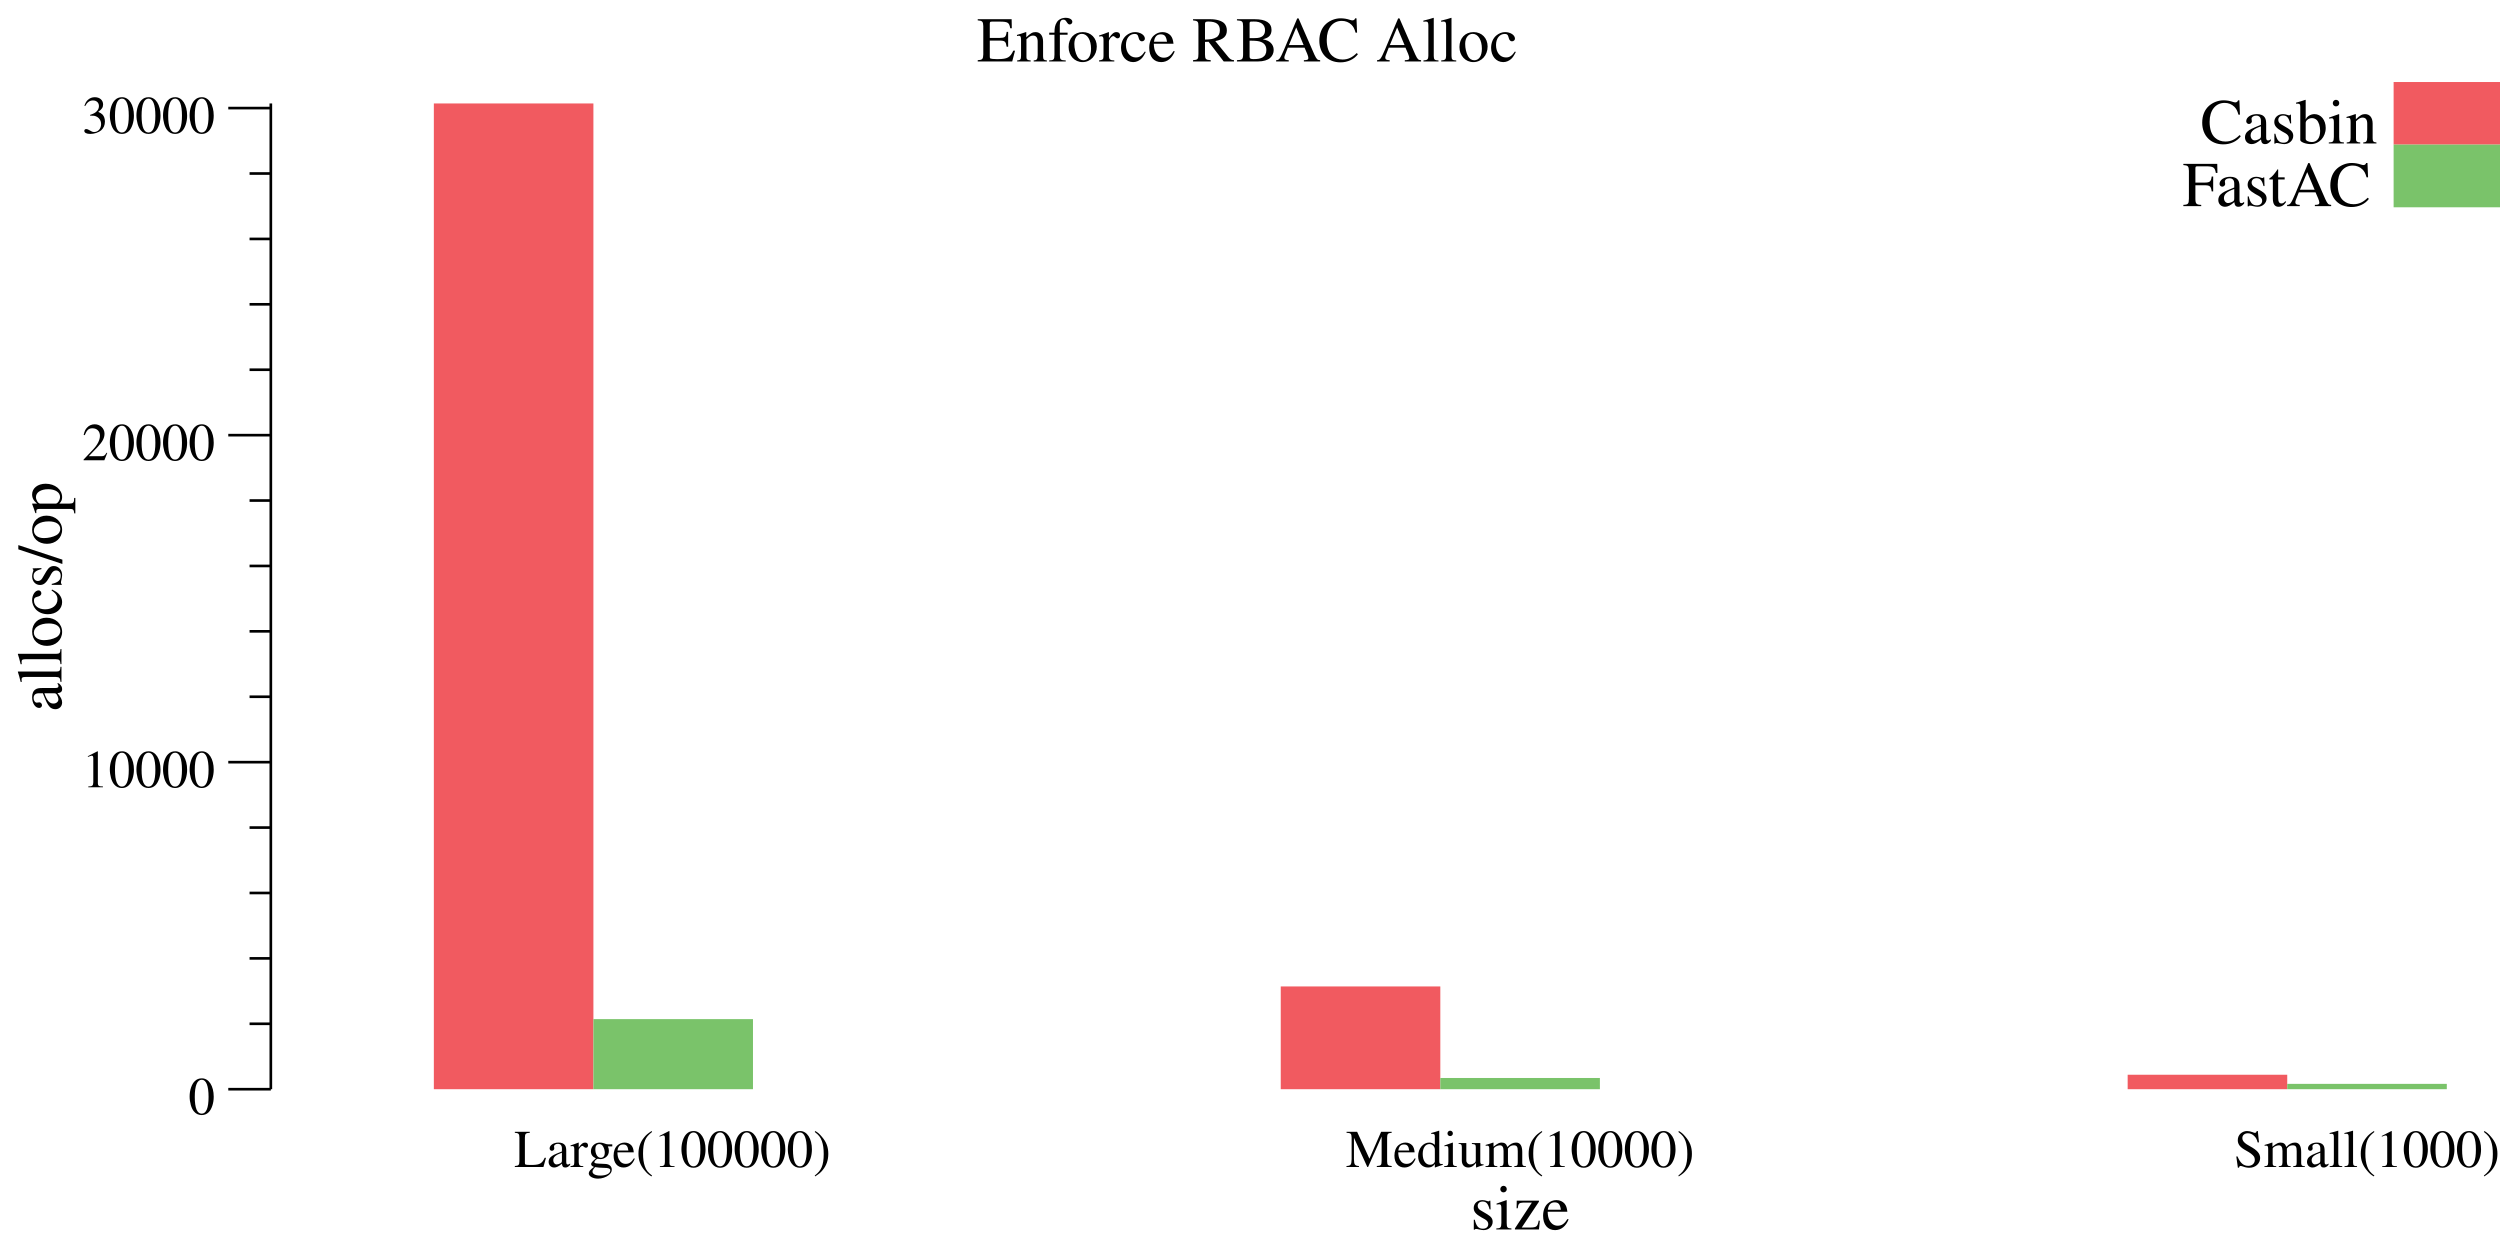
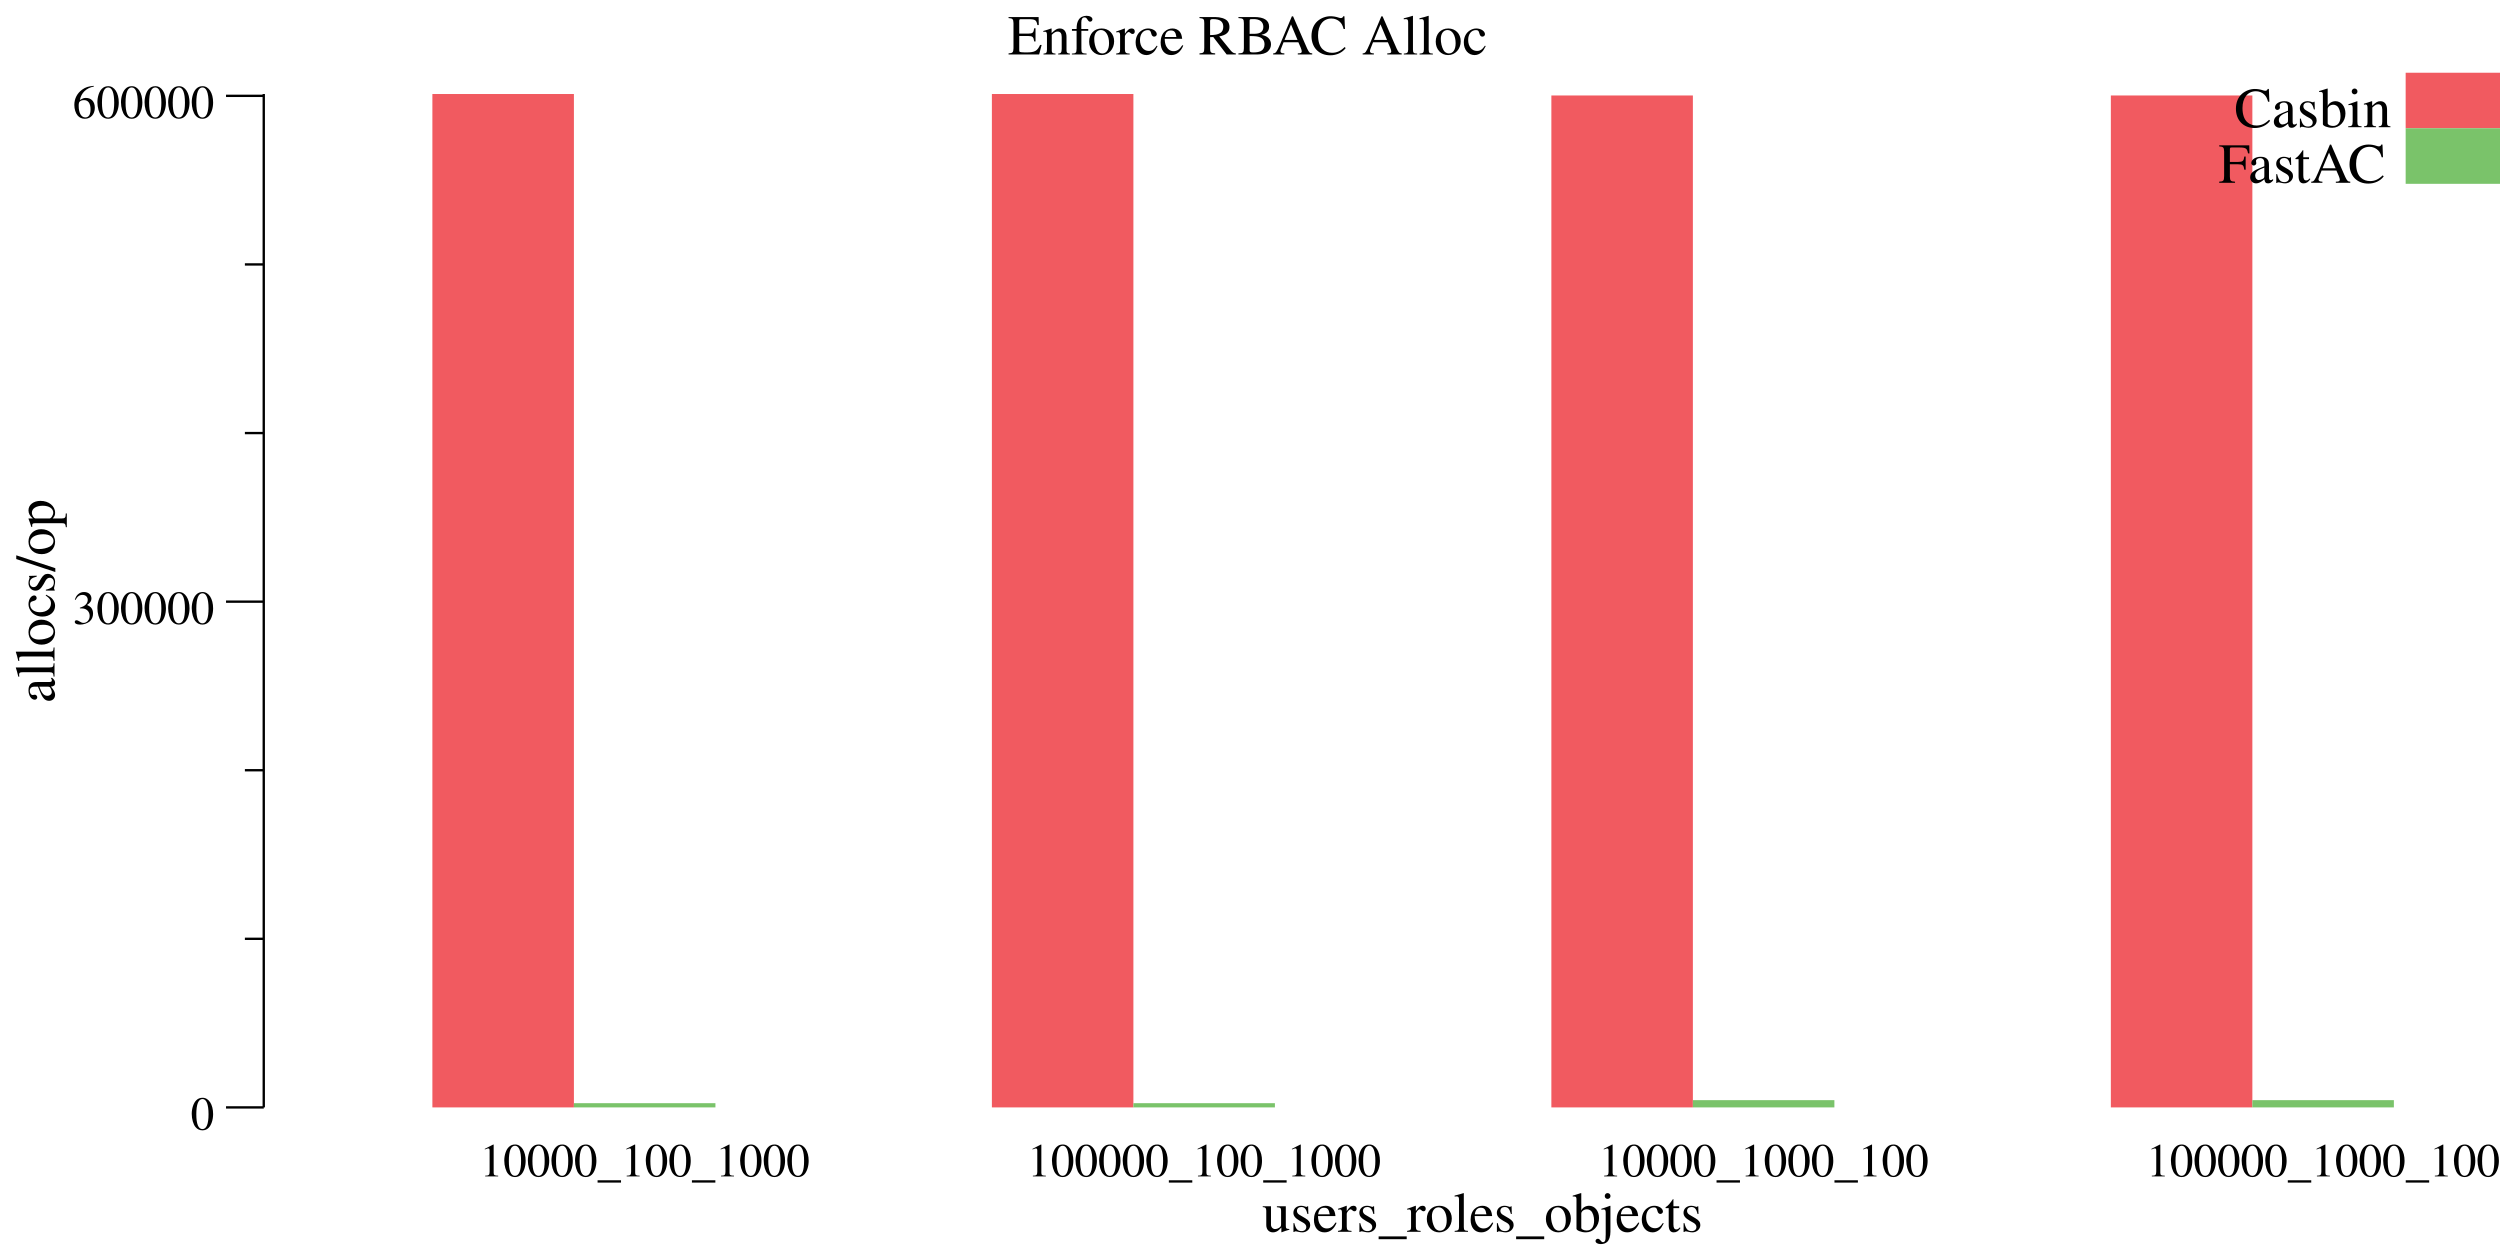
- <svg xmlns="http://www.w3.org/2000/svg" width="470pt" height="235pt" viewBox="0 0 470 235">
-   <g transform="scale(1, -1) translate(0, -235)">
-     <path d="M0,0L470,0L470,235L0,235Z" style="fill:#FFFFFF" />
-     <text x="183.67" y="-223.45" transform="scale(1, -1)" style="font-family:Times;font-weight:normal;font-style:normal;font-size:12px">Enforce RBAC Alloc</text>
-     <text x="276.45" y="-3.861" transform="scale(1, -1)" style="font-family:Times;font-weight:normal;font-style:normal;font-size:12px">size</text>
-     <text x="96.666" y="-15.602" transform="scale(1, -1)" style="font-family:Times;font-weight:normal;font-style:normal;font-size:10px">Large(100000)</text>
-     <text x="253.01" y="-15.602" transform="scale(1, -1)" style="font-family:Times;font-weight:normal;font-style:normal;font-size:10px">Medium(10000)</text>
-     <text x="420" y="-15.602" transform="scale(1, -1)" style="font-family:Times;font-weight:normal;font-style:normal;font-size:10px">Small(1000)</text>
+ <svg xmlns="http://www.w3.org/2000/svg" width="530pt" height="265pt" viewBox="0 0 530 265">
+   <g transform="scale(1, -1) translate(0, -265)">
+     <path d="M0,0L530,0L530,265L0,265Z" style="fill:#FFFFFF" />
+     <text x="213.67" y="-253.45" transform="scale(1, -1)" style="font-family:Times;font-weight:normal;font-style:normal;font-size:12px">Enforce RBAC Alloc</text>
+     <text x="267.59" y="-3.861" transform="scale(1, -1)" style="font-family:Times;font-weight:normal;font-style:normal;font-size:12px">users_roles_objects</text>
+     <text x="101.67" y="-15.602" transform="scale(1, -1)" style="font-family:Times;font-weight:normal;font-style:normal;font-size:10px">10000_100_1000</text>
+     <text x="217.78" y="-15.602" transform="scale(1, -1)" style="font-family:Times;font-weight:normal;font-style:normal;font-size:10px">100000_100_1000</text>
+     <text x="338.89" y="-15.602" transform="scale(1, -1)" style="font-family:Times;font-weight:normal;font-style:normal;font-size:10px">10000_1000_100</text>
+     <text x="455" y="-15.602" transform="scale(1, -1)" style="font-family:Times;font-weight:normal;font-style:normal;font-size:10px">100000_1000_100</text>
    <g transform="rotate(90)">
-       <text x="101.23" y="11.555" transform="scale(1, -1)" style="font-family:Times;font-weight:normal;font-style:normal;font-size:12px">allocs/op</text>
+       <text x="115.99" y="11.555" transform="scale(1, -1)" style="font-family:Times;font-weight:normal;font-style:normal;font-size:12px">allocs/op</text>
    </g>
-     <text x="35.416" y="-25.509" transform="scale(1, -1)" style="font-family:Times;font-weight:normal;font-style:normal;font-size:10px">0</text>
-     <text x="15.416" y="-86.991" transform="scale(1, -1)" style="font-family:Times;font-weight:normal;font-style:normal;font-size:10px">10000</text>
-     <text x="15.416" y="-148.47" transform="scale(1, -1)" style="font-family:Times;font-weight:normal;font-style:normal;font-size:10px">20000</text>
-     <text x="15.416" y="-209.96" transform="scale(1, -1)" style="font-family:Times;font-weight:normal;font-style:normal;font-size:10px">30000</text>
-     <path d="M42.916,30.23L50.916,30.23" style="fill:none;stroke:#000000;stroke-width:0.5" />
-     <path d="M42.916,91.713L50.916,91.713" style="fill:none;stroke:#000000;stroke-width:0.5" />
-     <path d="M42.916,153.19L50.916,153.19" style="fill:none;stroke:#000000;stroke-width:0.5" />
-     <path d="M42.916,214.68L50.916,214.68" style="fill:none;stroke:#000000;stroke-width:0.5" />
-     <path d="M46.916,42.527L50.916,42.527" style="fill:none;stroke:#000000;stroke-width:0.5" />
-     <path d="M46.916,54.823L50.916,54.823" style="fill:none;stroke:#000000;stroke-width:0.5" />
-     <path d="M46.916,67.12L50.916,67.12" style="fill:none;stroke:#000000;stroke-width:0.5" />
-     <path d="M46.916,79.416L50.916,79.416" style="fill:none;stroke:#000000;stroke-width:0.5" />
-     <path d="M46.916,104.01L50.916,104.01" style="fill:none;stroke:#000000;stroke-width:0.5" />
-     <path d="M46.916,116.31L50.916,116.31" style="fill:none;stroke:#000000;stroke-width:0.5" />
-     <path d="M46.916,128.6L50.916,128.6" style="fill:none;stroke:#000000;stroke-width:0.5" />
-     <path d="M46.916,140.9L50.916,140.9" style="fill:none;stroke:#000000;stroke-width:0.5" />
-     <path d="M46.916,165.49L50.916,165.49" style="fill:none;stroke:#000000;stroke-width:0.5" />
-     <path d="M46.916,177.79L50.916,177.79" style="fill:none;stroke:#000000;stroke-width:0.5" />
-     <path d="M46.916,190.08L50.916,190.08" style="fill:none;stroke:#000000;stroke-width:0.5" />
-     <path d="M46.916,202.38L50.916,202.38" style="fill:none;stroke:#000000;stroke-width:0.5" />
-     <path d="M50.916,30.23L50.916,215.55" style="fill:none;stroke:#000000;stroke-width:0.5" />
-     <path d="M81.563,30.23L81.563,215.55L111.56,215.55L111.56,30.23Z" style="fill:#F15A60" />
-     <path d="M240.78,30.23L240.78,49.548L270.78,49.548L270.78,30.23Z" style="fill:#F15A60" />
-     <path d="M400,30.23L400,32.948L430,32.948L430,30.23Z" style="fill:#F15A60" />
-     <path d="M111.56,30.23L111.56,43.406L141.56,43.406L141.56,30.23Z" style="fill:#7AC36A" />
-     <path d="M270.78,30.23L270.78,32.339L300.78,32.339L300.78,30.23Z" style="fill:#7AC36A" />
-     <path d="M430,30.23L430,31.233L460,31.233L460,30.23Z" style="fill:#7AC36A" />
-     <path d="M450,207.81L450,219.58L470,219.58L470,207.81Z" style="fill:#F15A60" />
-     <text x="413.67" y="-208.03" transform="scale(1, -1)" style="font-family:Times;font-weight:normal;font-style:normal;font-size:12px">Casbin</text>
-     <path d="M450,196.03L450,207.81L470,207.81L470,196.03Z" style="fill:#7AC36A" />
-     <text x="410.33" y="-196.25" transform="scale(1, -1)" style="font-family:Times;font-weight:normal;font-style:normal;font-size:12px">FastAC</text>
+     <text x="40.416" y="-25.509" transform="scale(1, -1)" style="font-family:Times;font-weight:normal;font-style:normal;font-size:10px">0</text>
+     <text x="15.416" y="-132.73" transform="scale(1, -1)" style="font-family:Times;font-weight:normal;font-style:normal;font-size:10px">300000</text>
+     <text x="15.416" y="-239.96" transform="scale(1, -1)" style="font-family:Times;font-weight:normal;font-style:normal;font-size:10px">600000</text>
+     <path d="M47.916,30.23L55.916,30.23" style="fill:none;stroke:#000000;stroke-width:0.5" />
+     <path d="M47.916,137.45L55.916,137.45" style="fill:none;stroke:#000000;stroke-width:0.5" />
+     <path d="M47.916,244.68L55.916,244.68" style="fill:none;stroke:#000000;stroke-width:0.5" />
+     <path d="M51.916,65.972L55.916,65.972" style="fill:none;stroke:#000000;stroke-width:0.5" />
+     <path d="M51.916,101.71L55.916,101.71" style="fill:none;stroke:#000000;stroke-width:0.5" />
+     <path d="M51.916,173.19L55.916,173.19" style="fill:none;stroke:#000000;stroke-width:0.5" />
+     <path d="M51.916,208.94L55.916,208.94" style="fill:none;stroke:#000000;stroke-width:0.5" />
+     <path d="M55.916,30.23L55.916,245.07" style="fill:none;stroke:#000000;stroke-width:0.5" />
+     <path d="M91.666,30.23L91.666,245.07L121.67,245.07L121.67,30.23Z" style="fill:#F15A60" />
+     <path d="M210.28,30.23L210.28,245.07L240.28,245.07L240.28,30.23Z" style="fill:#F15A60" />
+     <path d="M328.89,30.23L328.89,244.76L358.89,244.76L358.89,30.23Z" style="fill:#F15A60" />
+     <path d="M447.5,30.23L447.5,244.76L477.5,244.76L477.5,30.23Z" style="fill:#F15A60" />
+     <path d="M121.67,30.23L121.67,31.125L151.67,31.125L151.67,30.23Z" style="fill:#7AC36A" />
+     <path d="M240.28,30.23L240.28,31.125L270.28,31.125L270.28,30.23Z" style="fill:#7AC36A" />
+     <path d="M358.89,30.23L358.89,31.768L388.89,31.768L388.89,30.23Z" style="fill:#7AC36A" />
+     <path d="M477.5,30.23L477.5,31.768L507.5,31.768L507.5,30.23Z" style="fill:#7AC36A" />
+     <path d="M510,237.81L510,249.58L530,249.58L530,237.81Z" style="fill:#F15A60" />
+     <text x="473.67" y="-238.03" transform="scale(1, -1)" style="font-family:Times;font-weight:normal;font-style:normal;font-size:12px">Casbin</text>
+     <path d="M510,226.03L510,237.81L530,237.81L530,226.03Z" style="fill:#7AC36A" />
+     <text x="470.33" y="-226.25" transform="scale(1, -1)" style="font-family:Times;font-weight:normal;font-style:normal;font-size:12px">FastAC</text>
  </g>
</svg>
